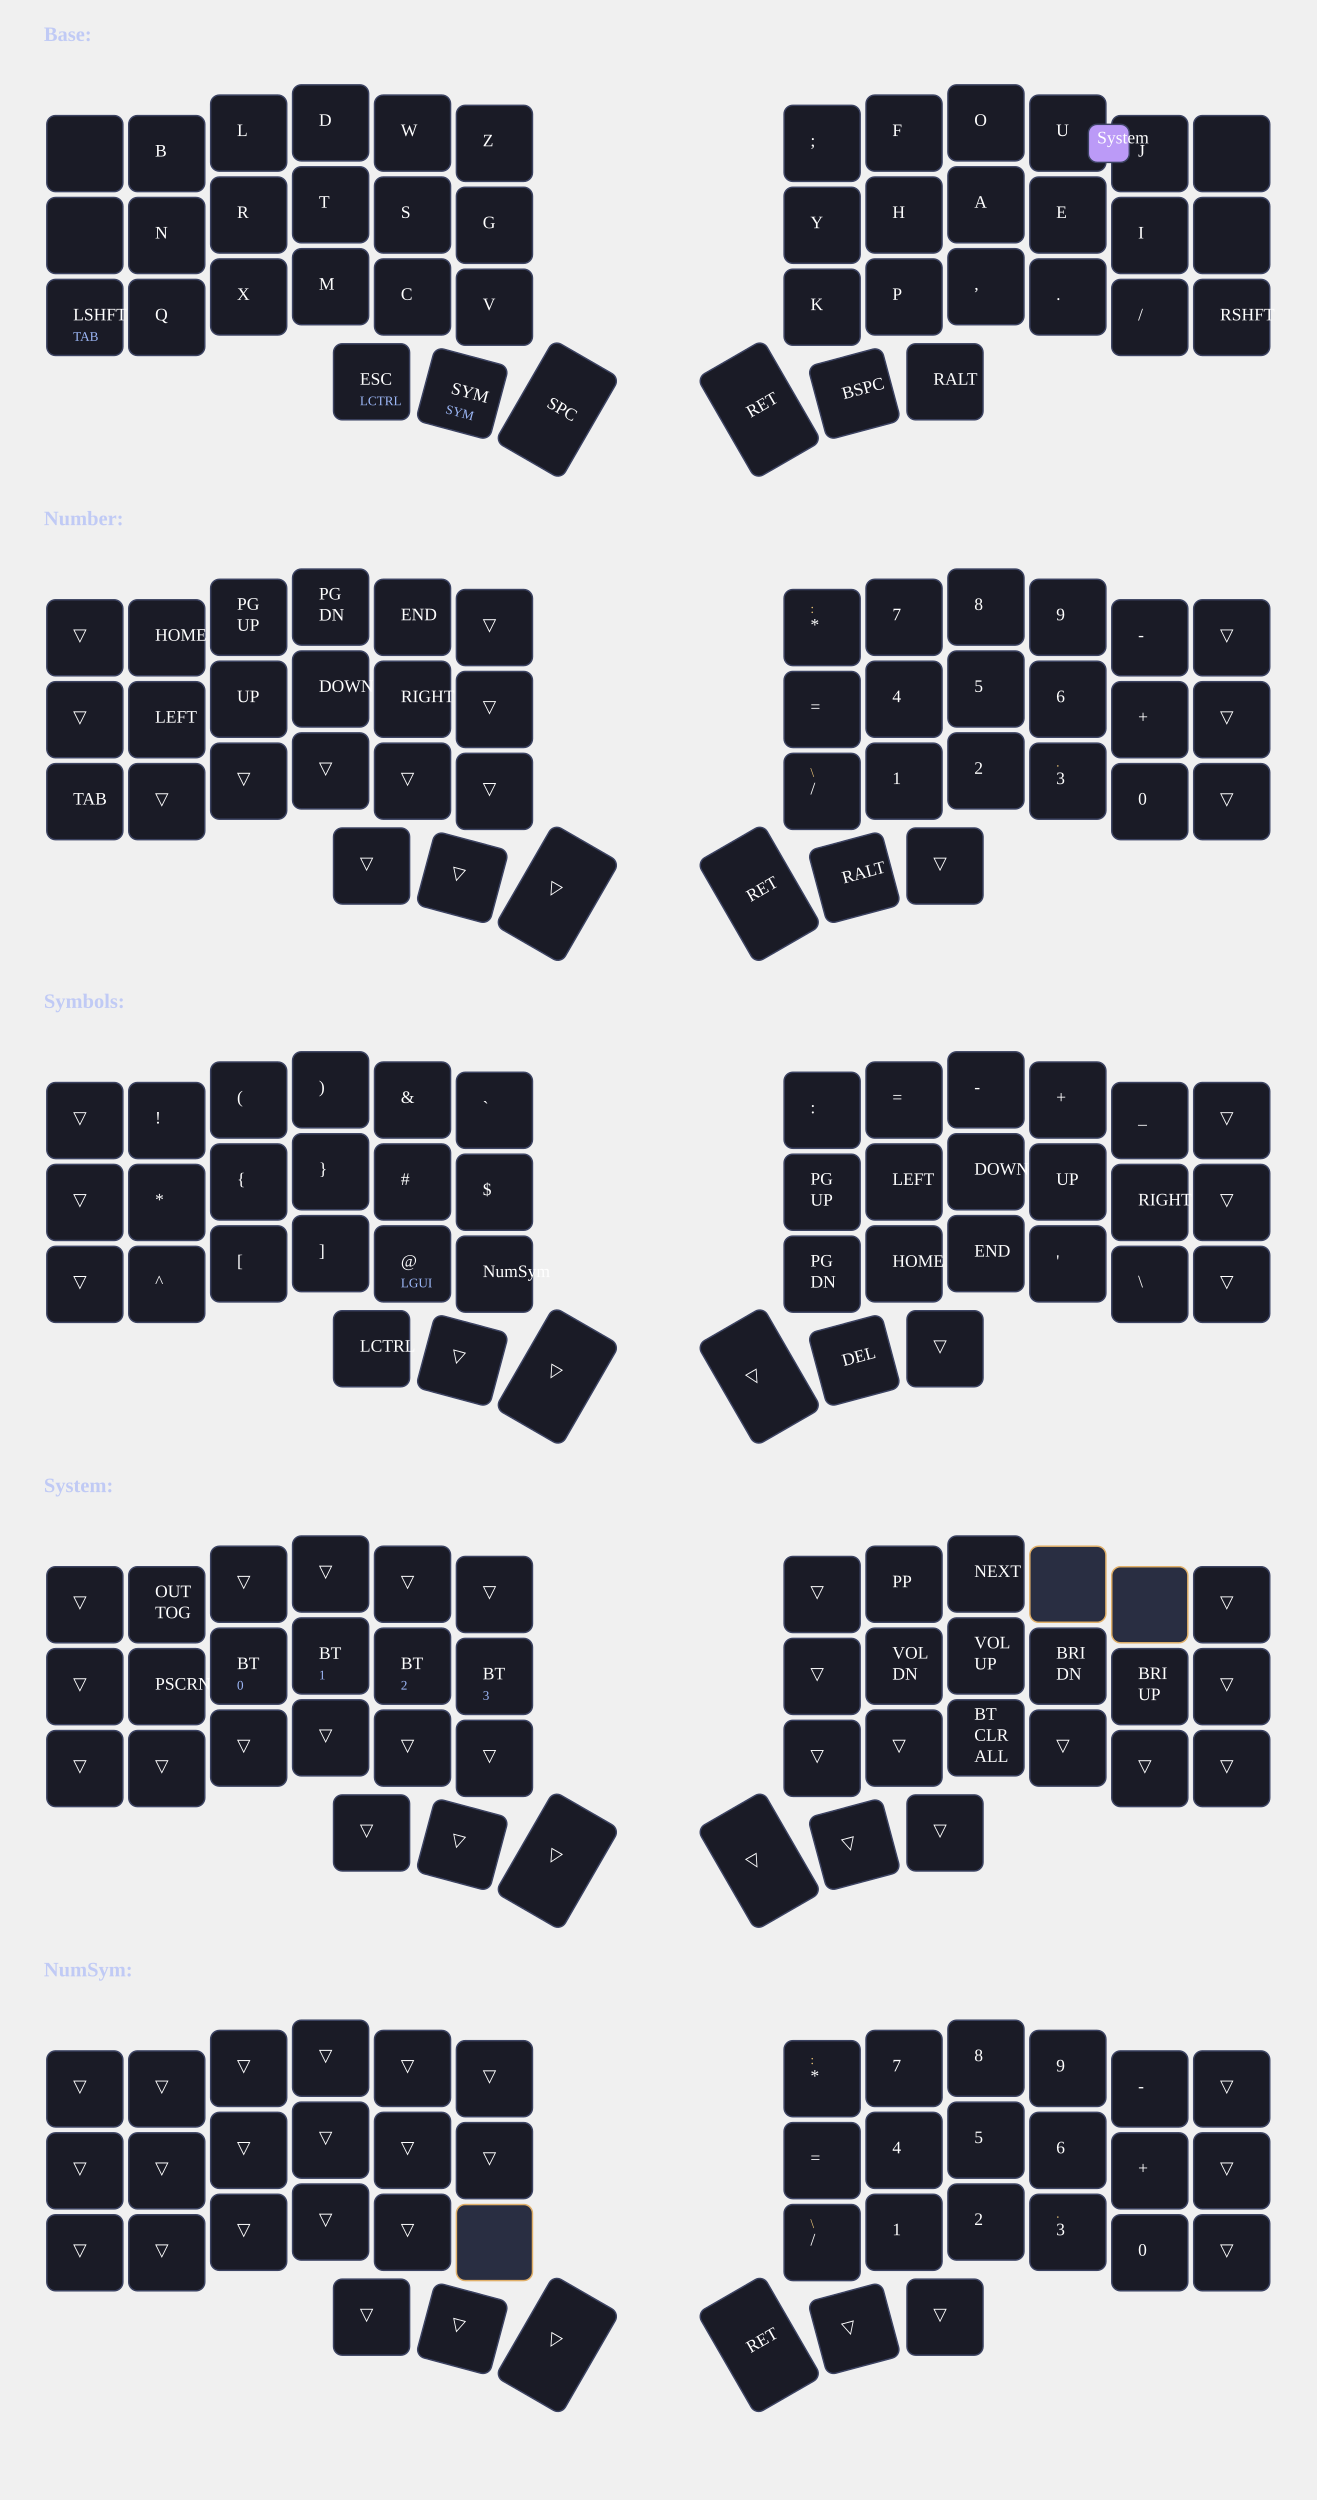
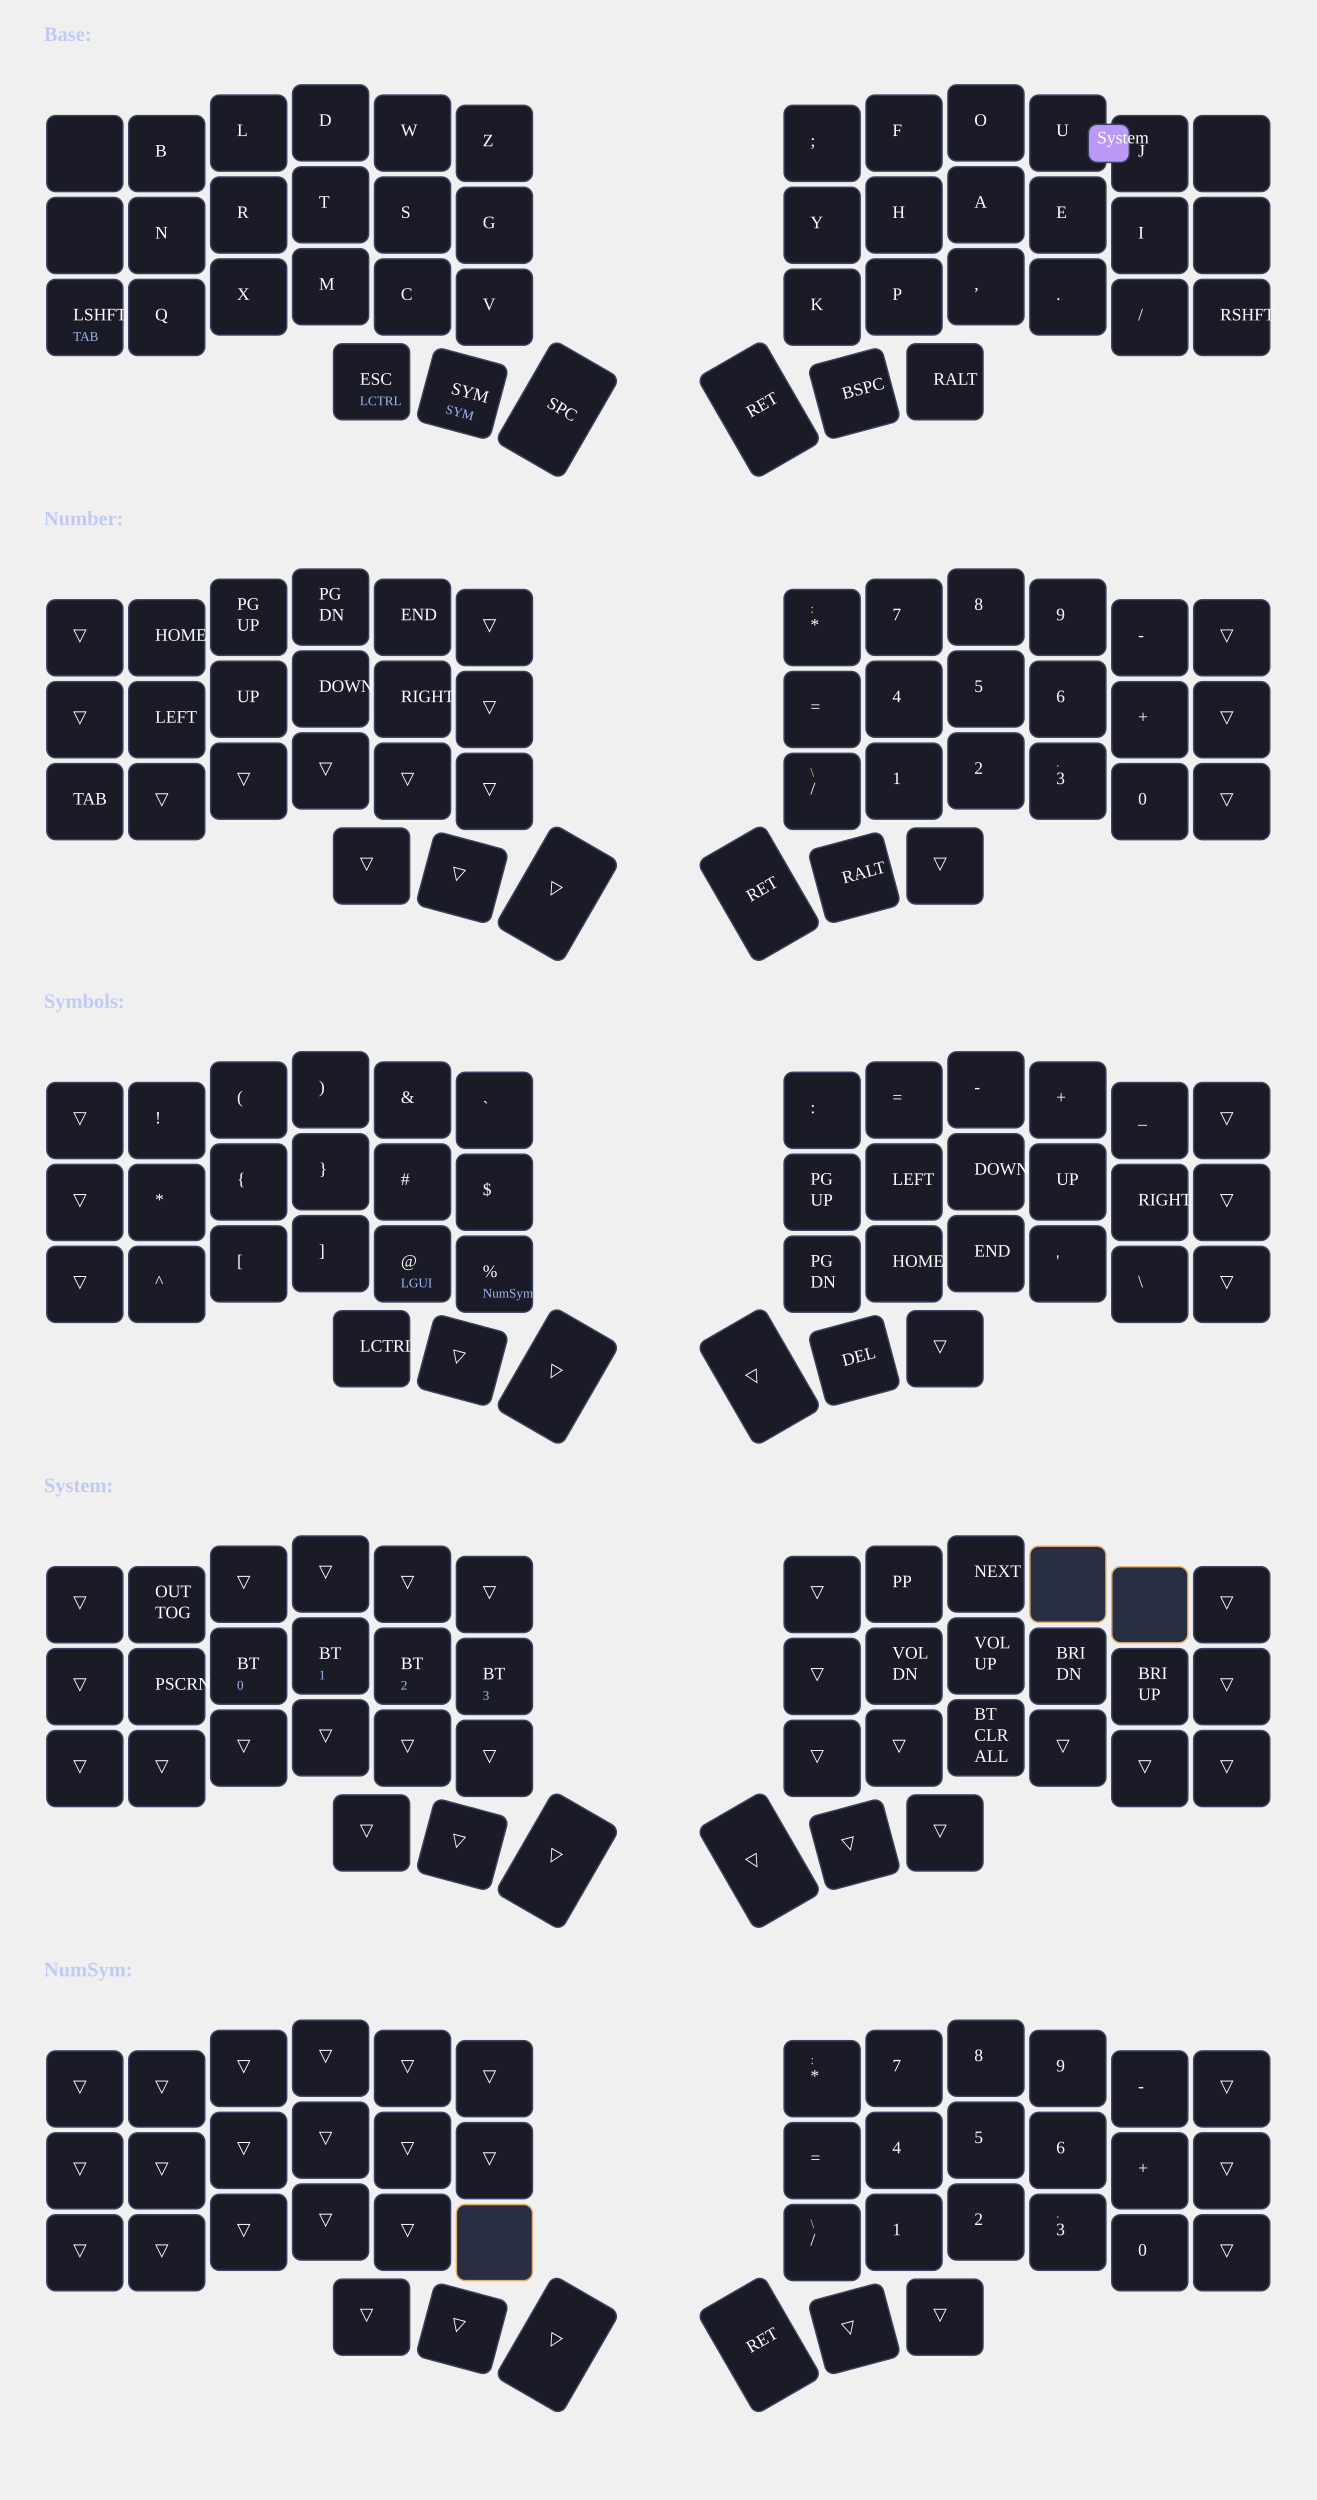
<svg xmlns="http://www.w3.org/2000/svg" width="900" height="1709" viewBox="0 0 900 1709" class="keymap">
  <style>.background { fill: #0f0f14; }
.key { fill: #1a1b26; stroke: #3b4261; stroke-width: 1; }
.key.held { fill: #292e42; stroke: #e0af68; stroke-width: 1; }
.key.ghost { stroke-dasharray: 4,4; stroke: #565f89; stroke-width: 1; }
.keycode { font-size: 10px; font-family: monospace; fill: #c0caf5; text-anchor: middle; dominant-baseline: middle; }
text.tap { font-size: 12px; fill: #ffffff; stroke: none; transform: translateX(-8px); }
text.hold { font-size: 9px; fill: #9db8f8; stroke: none; transform: translate(-8px, 2px); }
text.shifted { font-size: 9px; fill: #f0c878; stroke: none; transform: translate(-8px, 4px); }
.label { font-size: 14px; font-weight: bold; fill: #c0caf5; stroke: none; }
.combo { fill: #bb9af7; stroke: #3b4261; stroke-width: 1; }
</style>
  <g transform="translate(30, 0)" class="layer-Base">
    <text x="0" y="28" class="label" id="Base">Base:</text>
    <g transform="translate(0, 56)">
      <g transform="translate(28, 49)" class="key keypos-0">
        <rect rx="6" ry="6" x="-26" y="-26" width="52" height="52" class="key" />
      </g>
      <g transform="translate(84, 49)" class="key keypos-1">
        <rect rx="6" ry="6" x="-26" y="-26" width="52" height="52" class="key" />
        <text x="0" y="2" class="key tap">B</text>
      </g>
      <g transform="translate(140, 35)" class="key keypos-2">
        <rect rx="6" ry="6" x="-26" y="-26" width="52" height="52" class="key" />
        <text x="0" y="2" class="key tap">L</text>
      </g>
      <g transform="translate(196, 28)" class="key keypos-3">
        <rect rx="6" ry="6" x="-26" y="-26" width="52" height="52" class="key" />
        <text x="0" y="2" class="key tap">D</text>
      </g>
      <g transform="translate(252, 35)" class="key keypos-4">
        <rect rx="6" ry="6" x="-26" y="-26" width="52" height="52" class="key" />
        <text x="0" y="2" class="key tap">W</text>
      </g>
      <g transform="translate(308, 42)" class="key keypos-5">
        <rect rx="6" ry="6" x="-26" y="-26" width="52" height="52" class="key" />
        <text x="0" y="2" class="key tap">Z</text>
      </g>
      <g transform="translate(532, 42)" class="key keypos-6">
        <rect rx="6" ry="6" x="-26" y="-26" width="52" height="52" class="key" />
        <text x="0" y="2" class="key tap">;</text>
      </g>
      <g transform="translate(588, 35)" class="key keypos-7">
        <rect rx="6" ry="6" x="-26" y="-26" width="52" height="52" class="key" />
        <text x="0" y="2" class="key tap">F</text>
      </g>
      <g transform="translate(644, 28)" class="key keypos-8">
        <rect rx="6" ry="6" x="-26" y="-26" width="52" height="52" class="key" />
        <text x="0" y="2" class="key tap">O</text>
      </g>
      <g transform="translate(700, 35)" class="key keypos-9">
        <rect rx="6" ry="6" x="-26" y="-26" width="52" height="52" class="key" />
        <text x="0" y="2" class="key tap">U</text>
      </g>
      <g transform="translate(756, 49)" class="key keypos-10">
        <rect rx="6" ry="6" x="-26" y="-26" width="52" height="52" class="key" />
        <text x="0" y="2" class="key tap">J</text>
      </g>
      <g transform="translate(812, 49)" class="key keypos-11">
        <rect rx="6" ry="6" x="-26" y="-26" width="52" height="52" class="key" />
      </g>
      <g transform="translate(28, 105)" class="key keypos-12">
        <rect rx="6" ry="6" x="-26" y="-26" width="52" height="52" class="key" />
      </g>
      <g transform="translate(84, 105)" class="key keypos-13">
        <rect rx="6" ry="6" x="-26" y="-26" width="52" height="52" class="key" />
        <text x="0" y="2" class="key tap">N</text>
      </g>
      <g transform="translate(140, 91)" class="key keypos-14">
        <rect rx="6" ry="6" x="-26" y="-26" width="52" height="52" class="key" />
        <text x="0" y="2" class="key tap">R</text>
      </g>
      <g transform="translate(196, 84)" class="key keypos-15">
        <rect rx="6" ry="6" x="-26" y="-26" width="52" height="52" class="key" />
        <text x="0" y="2" class="key tap">T</text>
      </g>
      <g transform="translate(252, 91)" class="key keypos-16">
        <rect rx="6" ry="6" x="-26" y="-26" width="52" height="52" class="key" />
        <text x="0" y="2" class="key tap">S</text>
      </g>
      <g transform="translate(308, 98)" class="key keypos-17">
        <rect rx="6" ry="6" x="-26" y="-26" width="52" height="52" class="key" />
        <text x="0" y="2" class="key tap">G</text>
      </g>
      <g transform="translate(532, 98)" class="key keypos-18">
        <rect rx="6" ry="6" x="-26" y="-26" width="52" height="52" class="key" />
        <text x="0" y="2" class="key tap">Y</text>
      </g>
      <g transform="translate(588, 91)" class="key keypos-19">
        <rect rx="6" ry="6" x="-26" y="-26" width="52" height="52" class="key" />
        <text x="0" y="2" class="key tap">H</text>
      </g>
      <g transform="translate(644, 84)" class="key keypos-20">
        <rect rx="6" ry="6" x="-26" y="-26" width="52" height="52" class="key" />
        <text x="0" y="2" class="key tap">A</text>
      </g>
      <g transform="translate(700, 91)" class="key keypos-21">
        <rect rx="6" ry="6" x="-26" y="-26" width="52" height="52" class="key" />
        <text x="0" y="2" class="key tap">E</text>
      </g>
      <g transform="translate(756, 105)" class="key keypos-22">
        <rect rx="6" ry="6" x="-26" y="-26" width="52" height="52" class="key" />
        <text x="0" y="2" class="key tap">I</text>
      </g>
      <g transform="translate(812, 105)" class="key keypos-23">
        <rect rx="6" ry="6" x="-26" y="-26" width="52" height="52" class="key" />
      </g>
      <g transform="translate(28, 161)" class="key keypos-24">
        <rect rx="6" ry="6" x="-26" y="-26" width="52" height="52" class="key" />
        <text x="0" y="2" class="key tap">LSHFT</text>
        <text x="0" y="14" class="key hold">TAB</text>
      </g>
      <g transform="translate(84, 161)" class="key keypos-25">
        <rect rx="6" ry="6" x="-26" y="-26" width="52" height="52" class="key" />
        <text x="0" y="2" class="key tap">Q</text>
      </g>
      <g transform="translate(140, 147)" class="key keypos-26">
        <rect rx="6" ry="6" x="-26" y="-26" width="52" height="52" class="key" />
        <text x="0" y="2" class="key tap">X</text>
      </g>
      <g transform="translate(196, 140)" class="key keypos-27">
        <rect rx="6" ry="6" x="-26" y="-26" width="52" height="52" class="key" />
        <text x="0" y="2" class="key tap">M</text>
      </g>
      <g transform="translate(252, 147)" class="key keypos-28">
        <rect rx="6" ry="6" x="-26" y="-26" width="52" height="52" class="key" />
        <text x="0" y="2" class="key tap">C</text>
      </g>
      <g transform="translate(308, 154)" class="key keypos-29">
        <rect rx="6" ry="6" x="-26" y="-26" width="52" height="52" class="key" />
        <text x="0" y="2" class="key tap">V</text>
      </g>
      <g transform="translate(532, 154)" class="key keypos-30">
        <rect rx="6" ry="6" x="-26" y="-26" width="52" height="52" class="key" />
        <text x="0" y="2" class="key tap">K</text>
      </g>
      <g transform="translate(588, 147)" class="key keypos-31">
        <rect rx="6" ry="6" x="-26" y="-26" width="52" height="52" class="key" />
        <text x="0" y="2" class="key tap">P</text>
      </g>
      <g transform="translate(644, 140)" class="key keypos-32">
        <rect rx="6" ry="6" x="-26" y="-26" width="52" height="52" class="key" />
        <text x="0" y="2" class="key tap">,</text>
      </g>
      <g transform="translate(700, 147)" class="key keypos-33">
        <rect rx="6" ry="6" x="-26" y="-26" width="52" height="52" class="key" />
        <text x="0" y="2" class="key tap">.</text>
      </g>
      <g transform="translate(756, 161)" class="key keypos-34">
        <rect rx="6" ry="6" x="-26" y="-26" width="52" height="52" class="key" />
        <text x="0" y="2" class="key tap">/</text>
      </g>
      <g transform="translate(812, 161)" class="key keypos-35">
        <rect rx="6" ry="6" x="-26" y="-26" width="52" height="52" class="key" />
        <text x="0" y="2" class="key tap">RSHFT</text>
      </g>
      <g transform="translate(224, 205)" class="key keypos-36">
        <rect rx="6" ry="6" x="-26" y="-26" width="52" height="52" class="key" />
        <text x="0" y="2" class="key tap">ESC</text>
        <text x="0" y="14" class="key hold">LCTRL</text>
      </g>
      <g transform="translate(286, 213) rotate(15.0)" class="key keypos-37">
        <rect rx="6" ry="6" x="-26" y="-26" width="52" height="52" class="key" />
        <text x="0" y="2" class="key tap">SYM</text>
        <text x="0" y="14" class="key hold">SYM</text>
      </g>
      <g transform="translate(351, 224) rotate(30.0)" class="key keypos-38">
        <rect rx="6" ry="6" x="-26" y="-40" width="52" height="80" class="key" />
        <text x="0" y="2" class="key tap">SPC</text>
      </g>
      <g transform="translate(489, 224) rotate(-30.0)" class="key keypos-39">
        <rect rx="6" ry="6" x="-26" y="-40" width="52" height="80" class="key" />
        <text x="0" y="2" class="key tap">RET</text>
      </g>
      <g transform="translate(554, 213) rotate(-15.0)" class="key keypos-40">
        <rect rx="6" ry="6" x="-26" y="-26" width="52" height="52" class="key" />
        <text x="0" y="2" class="key tap">BSPC</text>
      </g>
      <g transform="translate(616, 205)" class="key keypos-41">
        <rect rx="6" ry="6" x="-26" y="-26" width="52" height="52" class="key" />
        <text x="0" y="2" class="key tap">RALT</text>
      </g>
      <g class="combo combopos-0">
        <rect rx="6" ry="6" x="714" y="29" width="28" height="26" class="combo" />
        <a href="#System">
          <text x="728" y="42" class="combo tap layer-activator">System</text>
        </a>
      </g>
    </g>
  </g>
  <g transform="translate(30, 331)" class="layer-Number">
    <text x="0" y="28" class="label" id="Number">Number:</text>
    <g transform="translate(0, 56)">
      <g transform="translate(28, 49)" class="key trans keypos-0">
        <rect rx="6" ry="6" x="-26" y="-26" width="52" height="52" class="key trans" />
        <text x="0" y="2" class="key trans tap">▽</text>
      </g>
      <g transform="translate(84, 49)" class="key keypos-1">
        <rect rx="6" ry="6" x="-26" y="-26" width="52" height="52" class="key" />
        <text x="0" y="2" class="key tap">HOME</text>
      </g>
      <g transform="translate(140, 35)" class="key keypos-2">
        <rect rx="6" ry="6" x="-26" y="-26" width="52" height="52" class="key" />
        <text x="0" y="2" class="key tap">
          <tspan x="0" dy="-0.6em">PG</tspan>
          <tspan x="0" dy="1.2em">UP</tspan>
        </text>
      </g>
      <g transform="translate(196, 28)" class="key keypos-3">
        <rect rx="6" ry="6" x="-26" y="-26" width="52" height="52" class="key" />
        <text x="0" y="2" class="key tap">
          <tspan x="0" dy="-0.6em">PG</tspan>
          <tspan x="0" dy="1.2em">DN</tspan>
        </text>
      </g>
      <g transform="translate(252, 35)" class="key keypos-4">
        <rect rx="6" ry="6" x="-26" y="-26" width="52" height="52" class="key" />
        <text x="0" y="2" class="key tap">END</text>
      </g>
      <g transform="translate(308, 42)" class="key trans keypos-5">
        <rect rx="6" ry="6" x="-26" y="-26" width="52" height="52" class="key trans" />
        <text x="0" y="2" class="key trans tap">▽</text>
      </g>
      <g transform="translate(532, 42)" class="key keypos-6">
        <rect rx="6" ry="6" x="-26" y="-26" width="52" height="52" class="key" />
        <text x="0" y="2" class="key tap">*</text>
        <text x="0" y="-14" class="key shifted">:</text>
      </g>
      <g transform="translate(588, 35)" class="key keypos-7">
        <rect rx="6" ry="6" x="-26" y="-26" width="52" height="52" class="key" />
        <text x="0" y="2" class="key tap">7</text>
      </g>
      <g transform="translate(644, 28)" class="key keypos-8">
        <rect rx="6" ry="6" x="-26" y="-26" width="52" height="52" class="key" />
        <text x="0" y="2" class="key tap">8</text>
      </g>
      <g transform="translate(700, 35)" class="key keypos-9">
        <rect rx="6" ry="6" x="-26" y="-26" width="52" height="52" class="key" />
        <text x="0" y="2" class="key tap">9</text>
      </g>
      <g transform="translate(756, 49)" class="key keypos-10">
        <rect rx="6" ry="6" x="-26" y="-26" width="52" height="52" class="key" />
        <text x="0" y="2" class="key tap">-</text>
      </g>
      <g transform="translate(812, 49)" class="key trans keypos-11">
        <rect rx="6" ry="6" x="-26" y="-26" width="52" height="52" class="key trans" />
        <text x="0" y="2" class="key trans tap">▽</text>
      </g>
      <g transform="translate(28, 105)" class="key trans keypos-12">
        <rect rx="6" ry="6" x="-26" y="-26" width="52" height="52" class="key trans" />
        <text x="0" y="2" class="key trans tap">▽</text>
      </g>
      <g transform="translate(84, 105)" class="key keypos-13">
        <rect rx="6" ry="6" x="-26" y="-26" width="52" height="52" class="key" />
        <text x="0" y="2" class="key tap">LEFT</text>
      </g>
      <g transform="translate(140, 91)" class="key keypos-14">
        <rect rx="6" ry="6" x="-26" y="-26" width="52" height="52" class="key" />
        <text x="0" y="2" class="key tap">UP</text>
      </g>
      <g transform="translate(196, 84)" class="key keypos-15">
        <rect rx="6" ry="6" x="-26" y="-26" width="52" height="52" class="key" />
        <text x="0" y="2" class="key tap">DOWN</text>
      </g>
      <g transform="translate(252, 91)" class="key keypos-16">
        <rect rx="6" ry="6" x="-26" y="-26" width="52" height="52" class="key" />
        <text x="0" y="2" class="key tap">RIGHT</text>
      </g>
      <g transform="translate(308, 98)" class="key trans keypos-17">
        <rect rx="6" ry="6" x="-26" y="-26" width="52" height="52" class="key trans" />
        <text x="0" y="2" class="key trans tap">▽</text>
      </g>
      <g transform="translate(532, 98)" class="key keypos-18">
        <rect rx="6" ry="6" x="-26" y="-26" width="52" height="52" class="key" />
        <text x="0" y="2" class="key tap">=</text>
      </g>
      <g transform="translate(588, 91)" class="key keypos-19">
        <rect rx="6" ry="6" x="-26" y="-26" width="52" height="52" class="key" />
        <text x="0" y="2" class="key tap">4</text>
      </g>
      <g transform="translate(644, 84)" class="key keypos-20">
        <rect rx="6" ry="6" x="-26" y="-26" width="52" height="52" class="key" />
        <text x="0" y="2" class="key tap">5</text>
      </g>
      <g transform="translate(700, 91)" class="key keypos-21">
        <rect rx="6" ry="6" x="-26" y="-26" width="52" height="52" class="key" />
        <text x="0" y="2" class="key tap">6</text>
      </g>
      <g transform="translate(756, 105)" class="key keypos-22">
        <rect rx="6" ry="6" x="-26" y="-26" width="52" height="52" class="key" />
        <text x="0" y="2" class="key tap">+</text>
      </g>
      <g transform="translate(812, 105)" class="key trans keypos-23">
        <rect rx="6" ry="6" x="-26" y="-26" width="52" height="52" class="key trans" />
        <text x="0" y="2" class="key trans tap">▽</text>
      </g>
      <g transform="translate(28, 161)" class="key keypos-24">
        <rect rx="6" ry="6" x="-26" y="-26" width="52" height="52" class="key" />
        <text x="0" y="2" class="key tap">TAB</text>
      </g>
      <g transform="translate(84, 161)" class="key trans keypos-25">
        <rect rx="6" ry="6" x="-26" y="-26" width="52" height="52" class="key trans" />
        <text x="0" y="2" class="key trans tap">▽</text>
      </g>
      <g transform="translate(140, 147)" class="key trans keypos-26">
        <rect rx="6" ry="6" x="-26" y="-26" width="52" height="52" class="key trans" />
        <text x="0" y="2" class="key trans tap">▽</text>
      </g>
      <g transform="translate(196, 140)" class="key trans keypos-27">
        <rect rx="6" ry="6" x="-26" y="-26" width="52" height="52" class="key trans" />
        <text x="0" y="2" class="key trans tap">▽</text>
      </g>
      <g transform="translate(252, 147)" class="key trans keypos-28">
        <rect rx="6" ry="6" x="-26" y="-26" width="52" height="52" class="key trans" />
        <text x="0" y="2" class="key trans tap">▽</text>
      </g>
      <g transform="translate(308, 154)" class="key trans keypos-29">
        <rect rx="6" ry="6" x="-26" y="-26" width="52" height="52" class="key trans" />
        <text x="0" y="2" class="key trans tap">▽</text>
      </g>
      <g transform="translate(532, 154)" class="key keypos-30">
        <rect rx="6" ry="6" x="-26" y="-26" width="52" height="52" class="key" />
        <text x="0" y="2" class="key tap">/</text>
        <text x="0" y="-14" class="key shifted">\</text>
      </g>
      <g transform="translate(588, 147)" class="key keypos-31">
        <rect rx="6" ry="6" x="-26" y="-26" width="52" height="52" class="key" />
        <text x="0" y="2" class="key tap">1</text>
      </g>
      <g transform="translate(644, 140)" class="key keypos-32">
        <rect rx="6" ry="6" x="-26" y="-26" width="52" height="52" class="key" />
        <text x="0" y="2" class="key tap">2</text>
      </g>
      <g transform="translate(700, 147)" class="key keypos-33">
        <rect rx="6" ry="6" x="-26" y="-26" width="52" height="52" class="key" />
        <text x="0" y="2" class="key tap">3</text>
        <text x="0" y="-14" class="key shifted">.</text>
      </g>
      <g transform="translate(756, 161)" class="key keypos-34">
        <rect rx="6" ry="6" x="-26" y="-26" width="52" height="52" class="key" />
        <text x="0" y="2" class="key tap">0</text>
      </g>
      <g transform="translate(812, 161)" class="key trans keypos-35">
        <rect rx="6" ry="6" x="-26" y="-26" width="52" height="52" class="key trans" />
        <text x="0" y="2" class="key trans tap">▽</text>
      </g>
      <g transform="translate(224, 205)" class="key trans keypos-36">
        <rect rx="6" ry="6" x="-26" y="-26" width="52" height="52" class="key trans" />
        <text x="0" y="2" class="key trans tap">▽</text>
      </g>
      <g transform="translate(286, 213) rotate(15.0)" class="key trans keypos-37">
        <rect rx="6" ry="6" x="-26" y="-26" width="52" height="52" class="key trans" />
        <text x="0" y="2" class="key trans tap">▽</text>
      </g>
      <g transform="translate(351, 224) rotate(30.0)" class="key trans keypos-38">
        <rect rx="6" ry="6" x="-26" y="-40" width="52" height="80" class="key trans" />
        <text x="0" y="2" class="key trans tap">▽</text>
      </g>
      <g transform="translate(489, 224) rotate(-30.0)" class="key keypos-39">
        <rect rx="6" ry="6" x="-26" y="-40" width="52" height="80" class="key" />
        <text x="0" y="2" class="key tap">RET</text>
      </g>
      <g transform="translate(554, 213) rotate(-15.0)" class="key keypos-40">
        <rect rx="6" ry="6" x="-26" y="-26" width="52" height="52" class="key" />
        <text x="0" y="2" class="key tap">RALT</text>
      </g>
      <g transform="translate(616, 205)" class="key trans keypos-41">
        <rect rx="6" ry="6" x="-26" y="-26" width="52" height="52" class="key trans" />
        <text x="0" y="2" class="key trans tap">▽</text>
      </g>
    </g>
  </g>
  <g transform="translate(30, 661)" class="layer-Symbols">
    <text x="0" y="28" class="label" id="Symbols">Symbols:</text>
    <g transform="translate(0, 56)">
      <g transform="translate(28, 49)" class="key trans keypos-0">
        <rect rx="6" ry="6" x="-26" y="-26" width="52" height="52" class="key trans" />
        <text x="0" y="2" class="key trans tap">▽</text>
      </g>
      <g transform="translate(84, 49)" class="key keypos-1">
        <rect rx="6" ry="6" x="-26" y="-26" width="52" height="52" class="key" />
        <text x="0" y="2" class="key tap">!</text>
      </g>
      <g transform="translate(140, 35)" class="key keypos-2">
        <rect rx="6" ry="6" x="-26" y="-26" width="52" height="52" class="key" />
        <text x="0" y="2" class="key tap">(</text>
      </g>
      <g transform="translate(196, 28)" class="key keypos-3">
        <rect rx="6" ry="6" x="-26" y="-26" width="52" height="52" class="key" />
        <text x="0" y="2" class="key tap">)</text>
      </g>
      <g transform="translate(252, 35)" class="key keypos-4">
        <rect rx="6" ry="6" x="-26" y="-26" width="52" height="52" class="key" />
        <text x="0" y="2" class="key tap">&amp;</text>
      </g>
      <g transform="translate(308, 42)" class="key keypos-5">
        <rect rx="6" ry="6" x="-26" y="-26" width="52" height="52" class="key" />
        <text x="0" y="2" class="key tap">`</text>
      </g>
      <g transform="translate(532, 42)" class="key keypos-6">
        <rect rx="6" ry="6" x="-26" y="-26" width="52" height="52" class="key" />
        <text x="0" y="2" class="key tap">:</text>
      </g>
      <g transform="translate(588, 35)" class="key keypos-7">
        <rect rx="6" ry="6" x="-26" y="-26" width="52" height="52" class="key" />
        <text x="0" y="2" class="key tap">=</text>
      </g>
      <g transform="translate(644, 28)" class="key keypos-8">
        <rect rx="6" ry="6" x="-26" y="-26" width="52" height="52" class="key" />
        <text x="0" y="2" class="key tap">-</text>
      </g>
      <g transform="translate(700, 35)" class="key keypos-9">
        <rect rx="6" ry="6" x="-26" y="-26" width="52" height="52" class="key" />
        <text x="0" y="2" class="key tap">+</text>
      </g>
      <g transform="translate(756, 49)" class="key keypos-10">
        <rect rx="6" ry="6" x="-26" y="-26" width="52" height="52" class="key" />
        <text x="0" y="2" class="key tap">_</text>
      </g>
      <g transform="translate(812, 49)" class="key trans keypos-11">
        <rect rx="6" ry="6" x="-26" y="-26" width="52" height="52" class="key trans" />
        <text x="0" y="2" class="key trans tap">▽</text>
      </g>
      <g transform="translate(28, 105)" class="key trans keypos-12">
        <rect rx="6" ry="6" x="-26" y="-26" width="52" height="52" class="key trans" />
        <text x="0" y="2" class="key trans tap">▽</text>
      </g>
      <g transform="translate(84, 105)" class="key keypos-13">
        <rect rx="6" ry="6" x="-26" y="-26" width="52" height="52" class="key" />
        <text x="0" y="2" class="key tap">*</text>
      </g>
      <g transform="translate(140, 91)" class="key keypos-14">
        <rect rx="6" ry="6" x="-26" y="-26" width="52" height="52" class="key" />
        <text x="0" y="2" class="key tap">{</text>
      </g>
      <g transform="translate(196, 84)" class="key keypos-15">
        <rect rx="6" ry="6" x="-26" y="-26" width="52" height="52" class="key" />
        <text x="0" y="2" class="key tap">}</text>
      </g>
      <g transform="translate(252, 91)" class="key keypos-16">
        <rect rx="6" ry="6" x="-26" y="-26" width="52" height="52" class="key" />
        <text x="0" y="2" class="key tap">#</text>
      </g>
      <g transform="translate(308, 98)" class="key keypos-17">
        <rect rx="6" ry="6" x="-26" y="-26" width="52" height="52" class="key" />
        <text x="0" y="2" class="key tap">$</text>
      </g>
      <g transform="translate(532, 98)" class="key keypos-18">
        <rect rx="6" ry="6" x="-26" y="-26" width="52" height="52" class="key" />
        <text x="0" y="2" class="key tap">
          <tspan x="0" dy="-0.6em">PG</tspan>
          <tspan x="0" dy="1.2em">UP</tspan>
        </text>
      </g>
      <g transform="translate(588, 91)" class="key keypos-19">
        <rect rx="6" ry="6" x="-26" y="-26" width="52" height="52" class="key" />
        <text x="0" y="2" class="key tap">LEFT</text>
      </g>
      <g transform="translate(644, 84)" class="key keypos-20">
        <rect rx="6" ry="6" x="-26" y="-26" width="52" height="52" class="key" />
        <text x="0" y="2" class="key tap">DOWN</text>
      </g>
      <g transform="translate(700, 91)" class="key keypos-21">
        <rect rx="6" ry="6" x="-26" y="-26" width="52" height="52" class="key" />
        <text x="0" y="2" class="key tap">UP</text>
      </g>
      <g transform="translate(756, 105)" class="key keypos-22">
        <rect rx="6" ry="6" x="-26" y="-26" width="52" height="52" class="key" />
        <text x="0" y="2" class="key tap">RIGHT</text>
      </g>
      <g transform="translate(812, 105)" class="key trans keypos-23">
        <rect rx="6" ry="6" x="-26" y="-26" width="52" height="52" class="key trans" />
        <text x="0" y="2" class="key trans tap">▽</text>
      </g>
      <g transform="translate(28, 161)" class="key trans keypos-24">
        <rect rx="6" ry="6" x="-26" y="-26" width="52" height="52" class="key trans" />
        <text x="0" y="2" class="key trans tap">▽</text>
      </g>
      <g transform="translate(84, 161)" class="key keypos-25">
        <rect rx="6" ry="6" x="-26" y="-26" width="52" height="52" class="key" />
        <text x="0" y="2" class="key tap">^</text>
      </g>
      <g transform="translate(140, 147)" class="key keypos-26">
        <rect rx="6" ry="6" x="-26" y="-26" width="52" height="52" class="key" />
        <text x="0" y="2" class="key tap">[</text>
      </g>
      <g transform="translate(196, 140)" class="key keypos-27">
        <rect rx="6" ry="6" x="-26" y="-26" width="52" height="52" class="key" />
        <text x="0" y="2" class="key tap">]</text>
      </g>
      <g transform="translate(252, 147)" class="key keypos-28">
        <rect rx="6" ry="6" x="-26" y="-26" width="52" height="52" class="key" />
        <text x="0" y="2" class="key tap">@</text>
        <text x="0" y="14" class="key hold">LGUI</text>
      </g>
      <g transform="translate(308, 154)" class="key keypos-29">
        <rect rx="6" ry="6" x="-26" y="-26" width="52" height="52" class="key" />
+         <text x="0" y="2" class="key tap">%</text>
        <a href="#NumSym">
-           <text x="0" y="2" class="key tap layer-activator">NumSym</text>
+           <text x="0" y="14" class="key hold layer-activator">NumSym</text>
        </a>
      </g>
      <g transform="translate(532, 154)" class="key keypos-30">
        <rect rx="6" ry="6" x="-26" y="-26" width="52" height="52" class="key" />
        <text x="0" y="2" class="key tap">
          <tspan x="0" dy="-0.6em">PG</tspan>
          <tspan x="0" dy="1.2em">DN</tspan>
        </text>
      </g>
      <g transform="translate(588, 147)" class="key keypos-31">
        <rect rx="6" ry="6" x="-26" y="-26" width="52" height="52" class="key" />
        <text x="0" y="2" class="key tap">HOME</text>
      </g>
      <g transform="translate(644, 140)" class="key keypos-32">
        <rect rx="6" ry="6" x="-26" y="-26" width="52" height="52" class="key" />
        <text x="0" y="2" class="key tap">END</text>
      </g>
      <g transform="translate(700, 147)" class="key keypos-33">
        <rect rx="6" ry="6" x="-26" y="-26" width="52" height="52" class="key" />
        <text x="0" y="2" class="key tap">'</text>
      </g>
      <g transform="translate(756, 161)" class="key keypos-34">
        <rect rx="6" ry="6" x="-26" y="-26" width="52" height="52" class="key" />
        <text x="0" y="2" class="key tap">\</text>
      </g>
      <g transform="translate(812, 161)" class="key trans keypos-35">
        <rect rx="6" ry="6" x="-26" y="-26" width="52" height="52" class="key trans" />
        <text x="0" y="2" class="key trans tap">▽</text>
      </g>
      <g transform="translate(224, 205)" class="key keypos-36">
        <rect rx="6" ry="6" x="-26" y="-26" width="52" height="52" class="key" />
        <text x="0" y="2" class="key tap">LCTRL</text>
      </g>
      <g transform="translate(286, 213) rotate(15.0)" class="key trans keypos-37">
        <rect rx="6" ry="6" x="-26" y="-26" width="52" height="52" class="key trans" />
        <text x="0" y="2" class="key trans tap">▽</text>
      </g>
      <g transform="translate(351, 224) rotate(30.0)" class="key trans keypos-38">
        <rect rx="6" ry="6" x="-26" y="-40" width="52" height="80" class="key trans" />
        <text x="0" y="2" class="key trans tap">▽</text>
      </g>
      <g transform="translate(489, 224) rotate(-30.0)" class="key trans keypos-39">
        <rect rx="6" ry="6" x="-26" y="-40" width="52" height="80" class="key trans" />
        <text x="0" y="2" class="key trans tap">▽</text>
      </g>
      <g transform="translate(554, 213) rotate(-15.0)" class="key keypos-40">
        <rect rx="6" ry="6" x="-26" y="-26" width="52" height="52" class="key" />
        <text x="0" y="2" class="key tap">DEL</text>
      </g>
      <g transform="translate(616, 205)" class="key trans keypos-41">
        <rect rx="6" ry="6" x="-26" y="-26" width="52" height="52" class="key trans" />
        <text x="0" y="2" class="key trans tap">▽</text>
      </g>
    </g>
  </g>
  <g transform="translate(30, 992)" class="layer-System">
    <text x="0" y="28" class="label" id="System">System:</text>
    <g transform="translate(0, 56)">
      <g transform="translate(28, 49)" class="key trans keypos-0">
        <rect rx="6" ry="6" x="-26" y="-26" width="52" height="52" class="key trans" />
        <text x="0" y="2" class="key trans tap">▽</text>
      </g>
      <g transform="translate(84, 49)" class="key keypos-1">
        <rect rx="6" ry="6" x="-26" y="-26" width="52" height="52" class="key" />
        <text x="0" y="2" class="key tap">
          <tspan x="0" dy="-0.6em">OUT</tspan>
          <tspan x="0" dy="1.2em">TOG</tspan>
        </text>
      </g>
      <g transform="translate(140, 35)" class="key trans keypos-2">
        <rect rx="6" ry="6" x="-26" y="-26" width="52" height="52" class="key trans" />
        <text x="0" y="2" class="key trans tap">▽</text>
      </g>
      <g transform="translate(196, 28)" class="key trans keypos-3">
        <rect rx="6" ry="6" x="-26" y="-26" width="52" height="52" class="key trans" />
        <text x="0" y="2" class="key trans tap">▽</text>
      </g>
      <g transform="translate(252, 35)" class="key trans keypos-4">
        <rect rx="6" ry="6" x="-26" y="-26" width="52" height="52" class="key trans" />
        <text x="0" y="2" class="key trans tap">▽</text>
      </g>
      <g transform="translate(308, 42)" class="key trans keypos-5">
        <rect rx="6" ry="6" x="-26" y="-26" width="52" height="52" class="key trans" />
        <text x="0" y="2" class="key trans tap">▽</text>
      </g>
      <g transform="translate(532, 42)" class="key trans keypos-6">
        <rect rx="6" ry="6" x="-26" y="-26" width="52" height="52" class="key trans" />
        <text x="0" y="2" class="key trans tap">▽</text>
      </g>
      <g transform="translate(588, 35)" class="key keypos-7">
        <rect rx="6" ry="6" x="-26" y="-26" width="52" height="52" class="key" />
        <text x="0" y="2" class="key tap">PP</text>
      </g>
      <g transform="translate(644, 28)" class="key keypos-8">
        <rect rx="6" ry="6" x="-26" y="-26" width="52" height="52" class="key" />
        <text x="0" y="2" class="key tap">NEXT</text>
      </g>
      <g transform="translate(700, 35)" class="key held keypos-9">
        <rect rx="6" ry="6" x="-26" y="-26" width="52" height="52" class="key held" />
      </g>
      <g transform="translate(756, 49)" class="key held keypos-10">
        <rect rx="6" ry="6" x="-26" y="-26" width="52" height="52" class="key held" />
      </g>
      <g transform="translate(812, 49)" class="key trans keypos-11">
        <rect rx="6" ry="6" x="-26" y="-26" width="52" height="52" class="key trans" />
        <text x="0" y="2" class="key trans tap">▽</text>
      </g>
      <g transform="translate(28, 105)" class="key trans keypos-12">
        <rect rx="6" ry="6" x="-26" y="-26" width="52" height="52" class="key trans" />
        <text x="0" y="2" class="key trans tap">▽</text>
      </g>
      <g transform="translate(84, 105)" class="key keypos-13">
        <rect rx="6" ry="6" x="-26" y="-26" width="52" height="52" class="key" />
        <text x="0" y="2" class="key tap">PSCRN</text>
      </g>
      <g transform="translate(140, 91)" class="key keypos-14">
        <rect rx="6" ry="6" x="-26" y="-26" width="52" height="52" class="key" />
        <text x="0" y="2" class="key tap">BT</text>
        <text x="0" y="14" class="key hold">0</text>
      </g>
      <g transform="translate(196, 84)" class="key keypos-15">
        <rect rx="6" ry="6" x="-26" y="-26" width="52" height="52" class="key" />
        <text x="0" y="2" class="key tap">BT</text>
        <text x="0" y="14" class="key hold">1</text>
      </g>
      <g transform="translate(252, 91)" class="key keypos-16">
        <rect rx="6" ry="6" x="-26" y="-26" width="52" height="52" class="key" />
        <text x="0" y="2" class="key tap">BT</text>
        <text x="0" y="14" class="key hold">2</text>
      </g>
      <g transform="translate(308, 98)" class="key keypos-17">
        <rect rx="6" ry="6" x="-26" y="-26" width="52" height="52" class="key" />
        <text x="0" y="2" class="key tap">BT</text>
        <text x="0" y="14" class="key hold">3</text>
      </g>
      <g transform="translate(532, 98)" class="key trans keypos-18">
        <rect rx="6" ry="6" x="-26" y="-26" width="52" height="52" class="key trans" />
        <text x="0" y="2" class="key trans tap">▽</text>
      </g>
      <g transform="translate(588, 91)" class="key keypos-19">
        <rect rx="6" ry="6" x="-26" y="-26" width="52" height="52" class="key" />
        <text x="0" y="2" class="key tap">
          <tspan x="0" dy="-0.6em">VOL</tspan>
          <tspan x="0" dy="1.2em">DN</tspan>
        </text>
      </g>
      <g transform="translate(644, 84)" class="key keypos-20">
        <rect rx="6" ry="6" x="-26" y="-26" width="52" height="52" class="key" />
        <text x="0" y="2" class="key tap">
          <tspan x="0" dy="-0.6em">VOL</tspan>
          <tspan x="0" dy="1.2em">UP</tspan>
        </text>
      </g>
      <g transform="translate(700, 91)" class="key keypos-21">
        <rect rx="6" ry="6" x="-26" y="-26" width="52" height="52" class="key" />
        <text x="0" y="2" class="key tap">
          <tspan x="0" dy="-0.6em">BRI</tspan>
          <tspan x="0" dy="1.2em">DN</tspan>
        </text>
      </g>
      <g transform="translate(756, 105)" class="key keypos-22">
        <rect rx="6" ry="6" x="-26" y="-26" width="52" height="52" class="key" />
        <text x="0" y="2" class="key tap">
          <tspan x="0" dy="-0.6em">BRI</tspan>
          <tspan x="0" dy="1.2em">UP</tspan>
        </text>
      </g>
      <g transform="translate(812, 105)" class="key trans keypos-23">
        <rect rx="6" ry="6" x="-26" y="-26" width="52" height="52" class="key trans" />
        <text x="0" y="2" class="key trans tap">▽</text>
      </g>
      <g transform="translate(28, 161)" class="key trans keypos-24">
        <rect rx="6" ry="6" x="-26" y="-26" width="52" height="52" class="key trans" />
        <text x="0" y="2" class="key trans tap">▽</text>
      </g>
      <g transform="translate(84, 161)" class="key trans keypos-25">
        <rect rx="6" ry="6" x="-26" y="-26" width="52" height="52" class="key trans" />
        <text x="0" y="2" class="key trans tap">▽</text>
      </g>
      <g transform="translate(140, 147)" class="key trans keypos-26">
        <rect rx="6" ry="6" x="-26" y="-26" width="52" height="52" class="key trans" />
        <text x="0" y="2" class="key trans tap">▽</text>
      </g>
      <g transform="translate(196, 140)" class="key trans keypos-27">
        <rect rx="6" ry="6" x="-26" y="-26" width="52" height="52" class="key trans" />
        <text x="0" y="2" class="key trans tap">▽</text>
      </g>
      <g transform="translate(252, 147)" class="key trans keypos-28">
        <rect rx="6" ry="6" x="-26" y="-26" width="52" height="52" class="key trans" />
        <text x="0" y="2" class="key trans tap">▽</text>
      </g>
      <g transform="translate(308, 154)" class="key trans keypos-29">
        <rect rx="6" ry="6" x="-26" y="-26" width="52" height="52" class="key trans" />
        <text x="0" y="2" class="key trans tap">▽</text>
      </g>
      <g transform="translate(532, 154)" class="key trans keypos-30">
        <rect rx="6" ry="6" x="-26" y="-26" width="52" height="52" class="key trans" />
        <text x="0" y="2" class="key trans tap">▽</text>
      </g>
      <g transform="translate(588, 147)" class="key trans keypos-31">
        <rect rx="6" ry="6" x="-26" y="-26" width="52" height="52" class="key trans" />
        <text x="0" y="2" class="key trans tap">▽</text>
      </g>
      <g transform="translate(644, 140)" class="key keypos-32">
        <rect rx="6" ry="6" x="-26" y="-26" width="52" height="52" class="key" />
        <text x="0" y="2" class="key tap">
          <tspan x="0" dy="-1.2em">BT</tspan>
          <tspan x="0" dy="1.2em">CLR</tspan>
          <tspan x="0" dy="1.2em">ALL</tspan>
        </text>
      </g>
      <g transform="translate(700, 147)" class="key trans keypos-33">
        <rect rx="6" ry="6" x="-26" y="-26" width="52" height="52" class="key trans" />
        <text x="0" y="2" class="key trans tap">▽</text>
      </g>
      <g transform="translate(756, 161)" class="key trans keypos-34">
        <rect rx="6" ry="6" x="-26" y="-26" width="52" height="52" class="key trans" />
        <text x="0" y="2" class="key trans tap">▽</text>
      </g>
      <g transform="translate(812, 161)" class="key trans keypos-35">
        <rect rx="6" ry="6" x="-26" y="-26" width="52" height="52" class="key trans" />
        <text x="0" y="2" class="key trans tap">▽</text>
      </g>
      <g transform="translate(224, 205)" class="key trans keypos-36">
        <rect rx="6" ry="6" x="-26" y="-26" width="52" height="52" class="key trans" />
        <text x="0" y="2" class="key trans tap">▽</text>
      </g>
      <g transform="translate(286, 213) rotate(15.0)" class="key trans keypos-37">
        <rect rx="6" ry="6" x="-26" y="-26" width="52" height="52" class="key trans" />
        <text x="0" y="2" class="key trans tap">▽</text>
      </g>
      <g transform="translate(351, 224) rotate(30.0)" class="key trans keypos-38">
        <rect rx="6" ry="6" x="-26" y="-40" width="52" height="80" class="key trans" />
        <text x="0" y="2" class="key trans tap">▽</text>
      </g>
      <g transform="translate(489, 224) rotate(-30.0)" class="key trans keypos-39">
        <rect rx="6" ry="6" x="-26" y="-40" width="52" height="80" class="key trans" />
        <text x="0" y="2" class="key trans tap">▽</text>
      </g>
      <g transform="translate(554, 213) rotate(-15.0)" class="key trans keypos-40">
        <rect rx="6" ry="6" x="-26" y="-26" width="52" height="52" class="key trans" />
        <text x="0" y="2" class="key trans tap">▽</text>
      </g>
      <g transform="translate(616, 205)" class="key trans keypos-41">
        <rect rx="6" ry="6" x="-26" y="-26" width="52" height="52" class="key trans" />
        <text x="0" y="2" class="key trans tap">▽</text>
      </g>
    </g>
  </g>
  <g transform="translate(30, 1323)" class="layer-NumSym">
    <text x="0" y="28" class="label" id="NumSym">NumSym:</text>
    <g transform="translate(0, 56)">
      <g transform="translate(28, 49)" class="key trans keypos-0">
        <rect rx="6" ry="6" x="-26" y="-26" width="52" height="52" class="key trans" />
        <text x="0" y="2" class="key trans tap">▽</text>
      </g>
      <g transform="translate(84, 49)" class="key trans keypos-1">
        <rect rx="6" ry="6" x="-26" y="-26" width="52" height="52" class="key trans" />
        <text x="0" y="2" class="key trans tap">▽</text>
      </g>
      <g transform="translate(140, 35)" class="key trans keypos-2">
        <rect rx="6" ry="6" x="-26" y="-26" width="52" height="52" class="key trans" />
        <text x="0" y="2" class="key trans tap">▽</text>
      </g>
      <g transform="translate(196, 28)" class="key trans keypos-3">
        <rect rx="6" ry="6" x="-26" y="-26" width="52" height="52" class="key trans" />
        <text x="0" y="2" class="key trans tap">▽</text>
      </g>
      <g transform="translate(252, 35)" class="key trans keypos-4">
        <rect rx="6" ry="6" x="-26" y="-26" width="52" height="52" class="key trans" />
        <text x="0" y="2" class="key trans tap">▽</text>
      </g>
      <g transform="translate(308, 42)" class="key trans keypos-5">
        <rect rx="6" ry="6" x="-26" y="-26" width="52" height="52" class="key trans" />
        <text x="0" y="2" class="key trans tap">▽</text>
      </g>
      <g transform="translate(532, 42)" class="key keypos-6">
        <rect rx="6" ry="6" x="-26" y="-26" width="52" height="52" class="key" />
        <text x="0" y="2" class="key tap">*</text>
        <text x="0" y="-14" class="key shifted">:</text>
      </g>
      <g transform="translate(588, 35)" class="key keypos-7">
        <rect rx="6" ry="6" x="-26" y="-26" width="52" height="52" class="key" />
        <text x="0" y="2" class="key tap">7</text>
      </g>
      <g transform="translate(644, 28)" class="key keypos-8">
        <rect rx="6" ry="6" x="-26" y="-26" width="52" height="52" class="key" />
        <text x="0" y="2" class="key tap">8</text>
      </g>
      <g transform="translate(700, 35)" class="key keypos-9">
        <rect rx="6" ry="6" x="-26" y="-26" width="52" height="52" class="key" />
        <text x="0" y="2" class="key tap">9</text>
      </g>
      <g transform="translate(756, 49)" class="key keypos-10">
        <rect rx="6" ry="6" x="-26" y="-26" width="52" height="52" class="key" />
        <text x="0" y="2" class="key tap">-</text>
      </g>
      <g transform="translate(812, 49)" class="key trans keypos-11">
        <rect rx="6" ry="6" x="-26" y="-26" width="52" height="52" class="key trans" />
        <text x="0" y="2" class="key trans tap">▽</text>
      </g>
      <g transform="translate(28, 105)" class="key trans keypos-12">
        <rect rx="6" ry="6" x="-26" y="-26" width="52" height="52" class="key trans" />
        <text x="0" y="2" class="key trans tap">▽</text>
      </g>
      <g transform="translate(84, 105)" class="key trans keypos-13">
        <rect rx="6" ry="6" x="-26" y="-26" width="52" height="52" class="key trans" />
        <text x="0" y="2" class="key trans tap">▽</text>
      </g>
      <g transform="translate(140, 91)" class="key trans keypos-14">
        <rect rx="6" ry="6" x="-26" y="-26" width="52" height="52" class="key trans" />
        <text x="0" y="2" class="key trans tap">▽</text>
      </g>
      <g transform="translate(196, 84)" class="key trans keypos-15">
        <rect rx="6" ry="6" x="-26" y="-26" width="52" height="52" class="key trans" />
        <text x="0" y="2" class="key trans tap">▽</text>
      </g>
      <g transform="translate(252, 91)" class="key trans keypos-16">
        <rect rx="6" ry="6" x="-26" y="-26" width="52" height="52" class="key trans" />
        <text x="0" y="2" class="key trans tap">▽</text>
      </g>
      <g transform="translate(308, 98)" class="key trans keypos-17">
        <rect rx="6" ry="6" x="-26" y="-26" width="52" height="52" class="key trans" />
        <text x="0" y="2" class="key trans tap">▽</text>
      </g>
      <g transform="translate(532, 98)" class="key keypos-18">
        <rect rx="6" ry="6" x="-26" y="-26" width="52" height="52" class="key" />
        <text x="0" y="2" class="key tap">=</text>
      </g>
      <g transform="translate(588, 91)" class="key keypos-19">
        <rect rx="6" ry="6" x="-26" y="-26" width="52" height="52" class="key" />
        <text x="0" y="2" class="key tap">4</text>
      </g>
      <g transform="translate(644, 84)" class="key keypos-20">
        <rect rx="6" ry="6" x="-26" y="-26" width="52" height="52" class="key" />
        <text x="0" y="2" class="key tap">5</text>
      </g>
      <g transform="translate(700, 91)" class="key keypos-21">
        <rect rx="6" ry="6" x="-26" y="-26" width="52" height="52" class="key" />
        <text x="0" y="2" class="key tap">6</text>
      </g>
      <g transform="translate(756, 105)" class="key keypos-22">
        <rect rx="6" ry="6" x="-26" y="-26" width="52" height="52" class="key" />
        <text x="0" y="2" class="key tap">+</text>
      </g>
      <g transform="translate(812, 105)" class="key trans keypos-23">
        <rect rx="6" ry="6" x="-26" y="-26" width="52" height="52" class="key trans" />
        <text x="0" y="2" class="key trans tap">▽</text>
      </g>
      <g transform="translate(28, 161)" class="key trans keypos-24">
        <rect rx="6" ry="6" x="-26" y="-26" width="52" height="52" class="key trans" />
        <text x="0" y="2" class="key trans tap">▽</text>
      </g>
      <g transform="translate(84, 161)" class="key trans keypos-25">
        <rect rx="6" ry="6" x="-26" y="-26" width="52" height="52" class="key trans" />
        <text x="0" y="2" class="key trans tap">▽</text>
      </g>
      <g transform="translate(140, 147)" class="key trans keypos-26">
        <rect rx="6" ry="6" x="-26" y="-26" width="52" height="52" class="key trans" />
        <text x="0" y="2" class="key trans tap">▽</text>
      </g>
      <g transform="translate(196, 140)" class="key trans keypos-27">
        <rect rx="6" ry="6" x="-26" y="-26" width="52" height="52" class="key trans" />
        <text x="0" y="2" class="key trans tap">▽</text>
      </g>
      <g transform="translate(252, 147)" class="key trans keypos-28">
        <rect rx="6" ry="6" x="-26" y="-26" width="52" height="52" class="key trans" />
        <text x="0" y="2" class="key trans tap">▽</text>
      </g>
      <g transform="translate(308, 154)" class="key held keypos-29">
        <rect rx="6" ry="6" x="-26" y="-26" width="52" height="52" class="key held" />
      </g>
      <g transform="translate(532, 154)" class="key keypos-30">
        <rect rx="6" ry="6" x="-26" y="-26" width="52" height="52" class="key" />
        <text x="0" y="2" class="key tap">/</text>
        <text x="0" y="-14" class="key shifted">\</text>
      </g>
      <g transform="translate(588, 147)" class="key keypos-31">
        <rect rx="6" ry="6" x="-26" y="-26" width="52" height="52" class="key" />
        <text x="0" y="2" class="key tap">1</text>
      </g>
      <g transform="translate(644, 140)" class="key keypos-32">
        <rect rx="6" ry="6" x="-26" y="-26" width="52" height="52" class="key" />
        <text x="0" y="2" class="key tap">2</text>
      </g>
      <g transform="translate(700, 147)" class="key keypos-33">
        <rect rx="6" ry="6" x="-26" y="-26" width="52" height="52" class="key" />
        <text x="0" y="2" class="key tap">3</text>
        <text x="0" y="-14" class="key shifted">.</text>
      </g>
      <g transform="translate(756, 161)" class="key keypos-34">
        <rect rx="6" ry="6" x="-26" y="-26" width="52" height="52" class="key" />
        <text x="0" y="2" class="key tap">0</text>
      </g>
      <g transform="translate(812, 161)" class="key trans keypos-35">
        <rect rx="6" ry="6" x="-26" y="-26" width="52" height="52" class="key trans" />
        <text x="0" y="2" class="key trans tap">▽</text>
      </g>
      <g transform="translate(224, 205)" class="key trans keypos-36">
        <rect rx="6" ry="6" x="-26" y="-26" width="52" height="52" class="key trans" />
        <text x="0" y="2" class="key trans tap">▽</text>
      </g>
      <g transform="translate(286, 213) rotate(15.0)" class="key trans keypos-37">
        <rect rx="6" ry="6" x="-26" y="-26" width="52" height="52" class="key trans" />
        <text x="0" y="2" class="key trans tap">▽</text>
      </g>
      <g transform="translate(351, 224) rotate(30.0)" class="key trans keypos-38">
        <rect rx="6" ry="6" x="-26" y="-40" width="52" height="80" class="key trans" />
        <text x="0" y="2" class="key trans tap">▽</text>
      </g>
      <g transform="translate(489, 224) rotate(-30.0)" class="key keypos-39">
        <rect rx="6" ry="6" x="-26" y="-40" width="52" height="80" class="key" />
        <text x="0" y="2" class="key tap">RET</text>
      </g>
      <g transform="translate(554, 213) rotate(-15.0)" class="key trans keypos-40">
        <rect rx="6" ry="6" x="-26" y="-26" width="52" height="52" class="key trans" />
        <text x="0" y="2" class="key trans tap">▽</text>
      </g>
      <g transform="translate(616, 205)" class="key trans keypos-41">
        <rect rx="6" ry="6" x="-26" y="-26" width="52" height="52" class="key trans" />
        <text x="0" y="2" class="key trans tap">▽</text>
      </g>
    </g>
  </g>
</svg>
